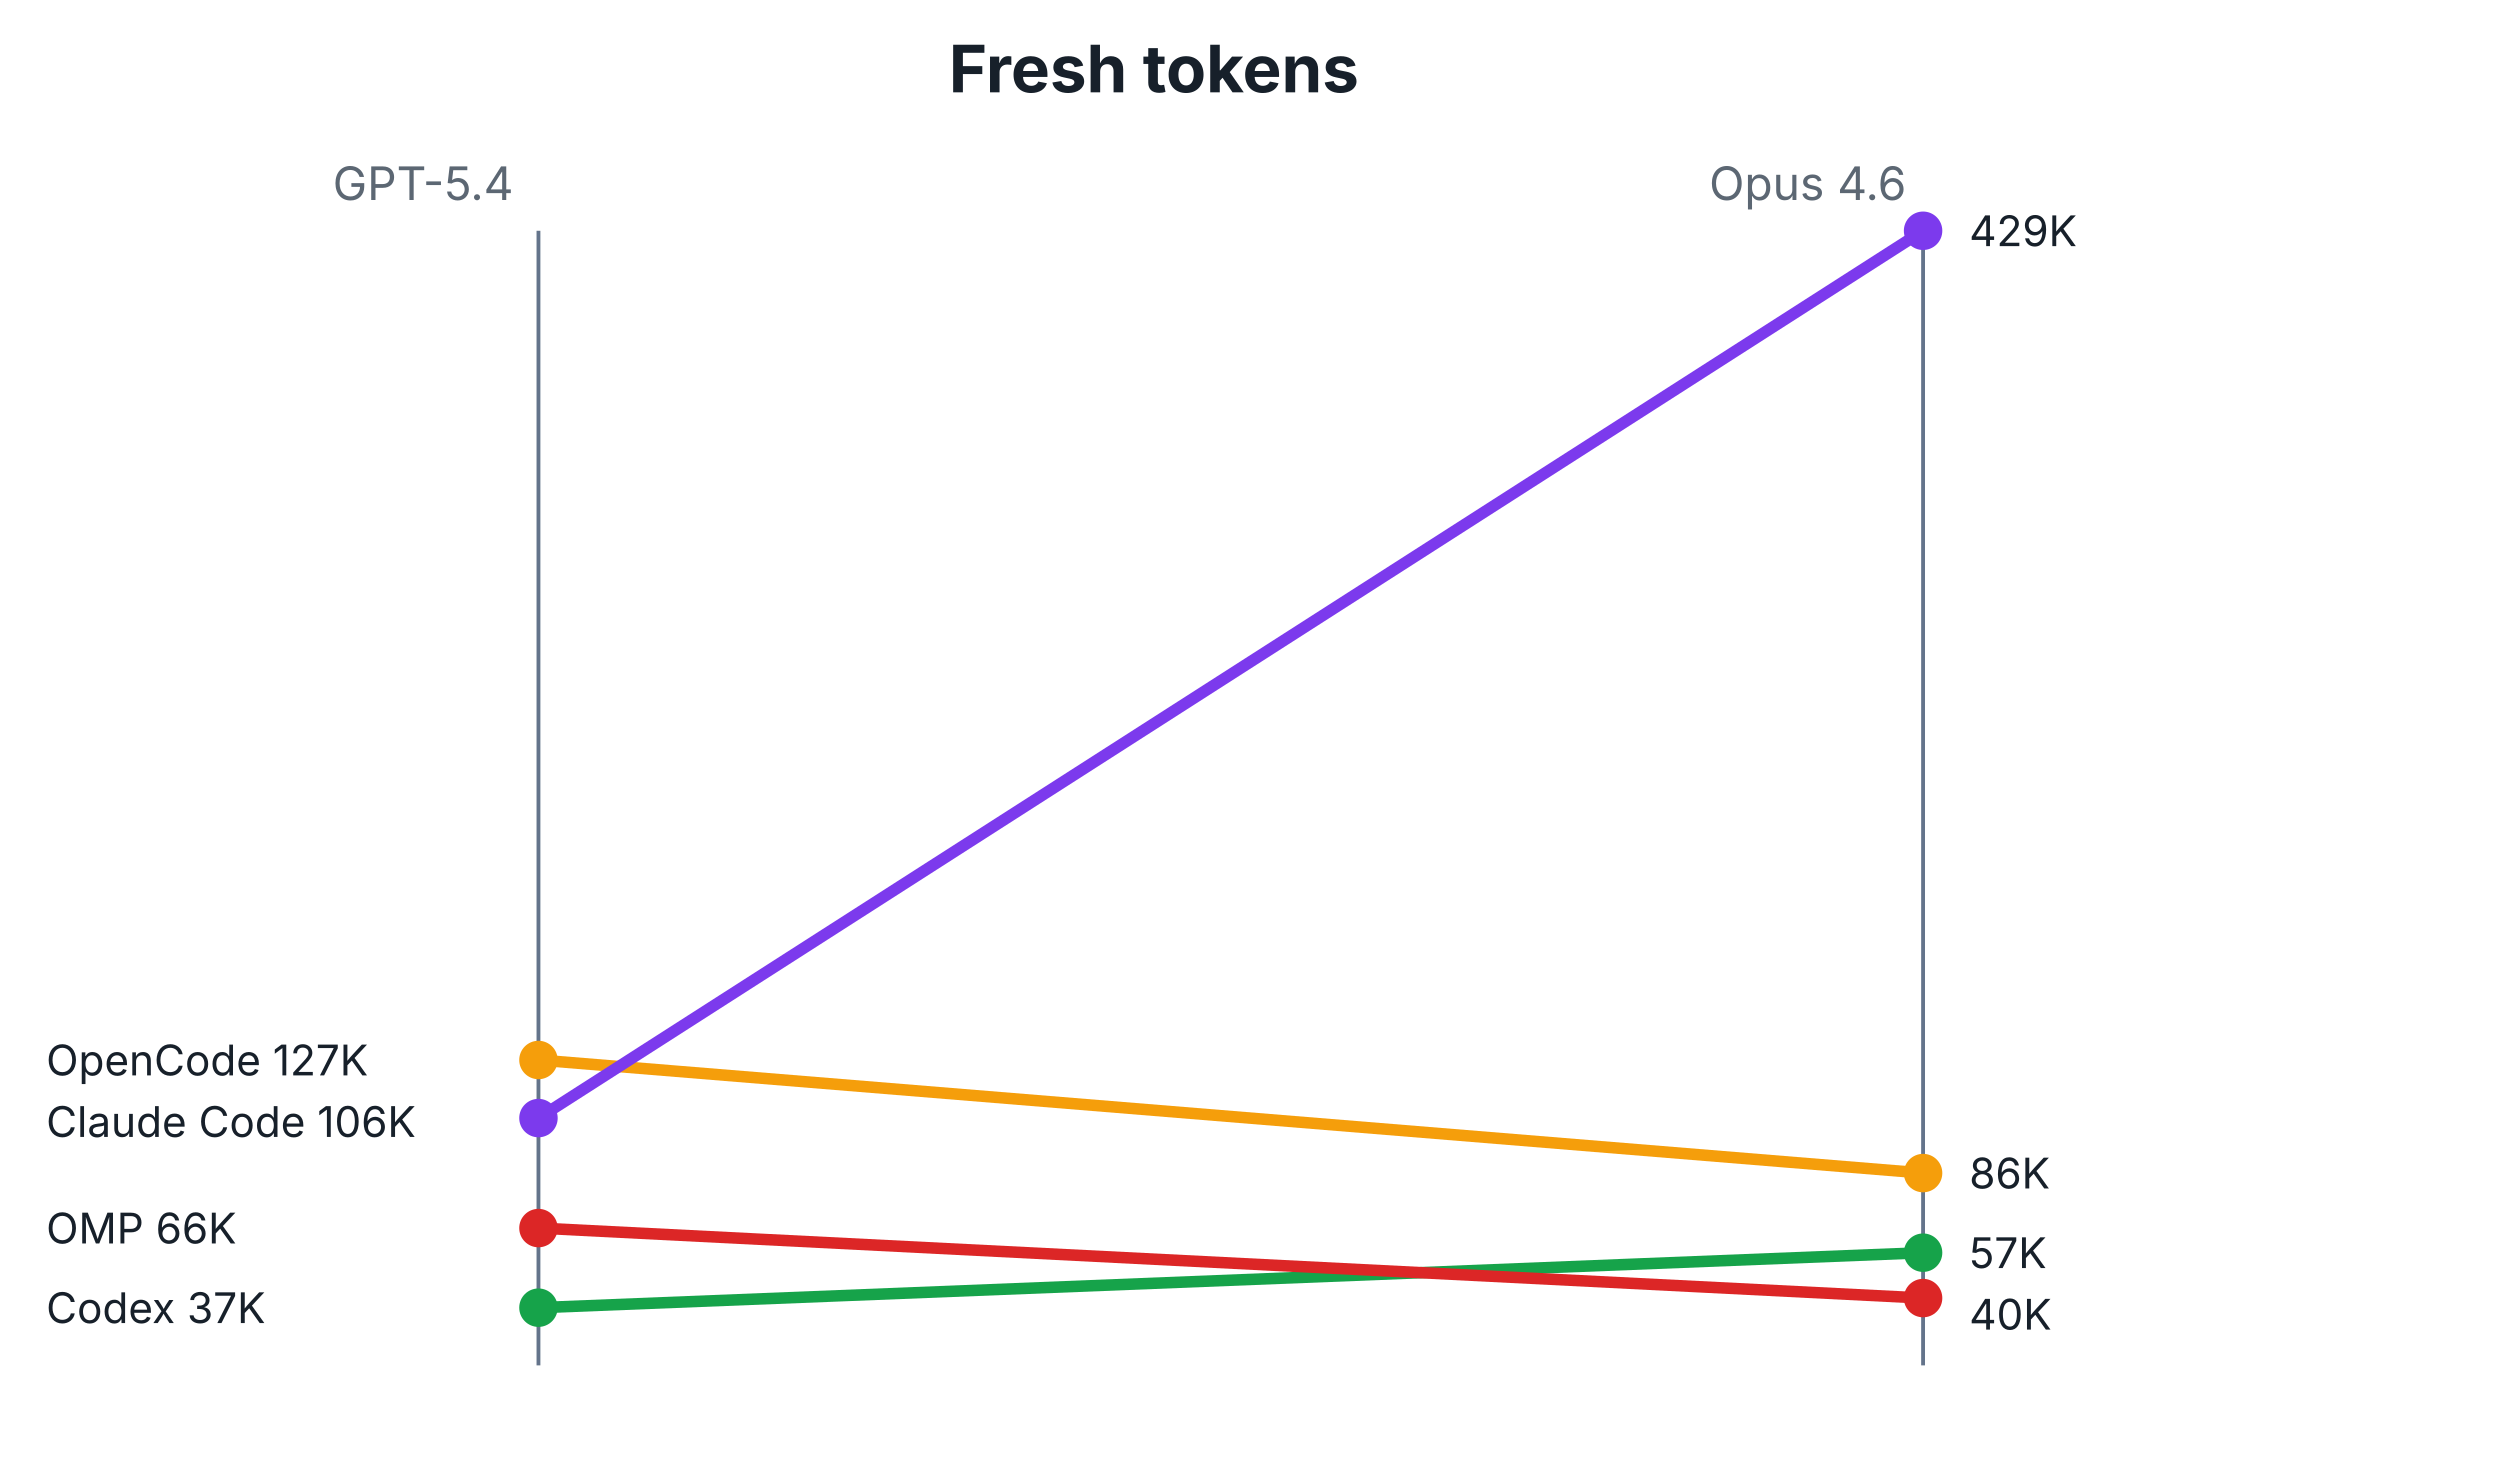
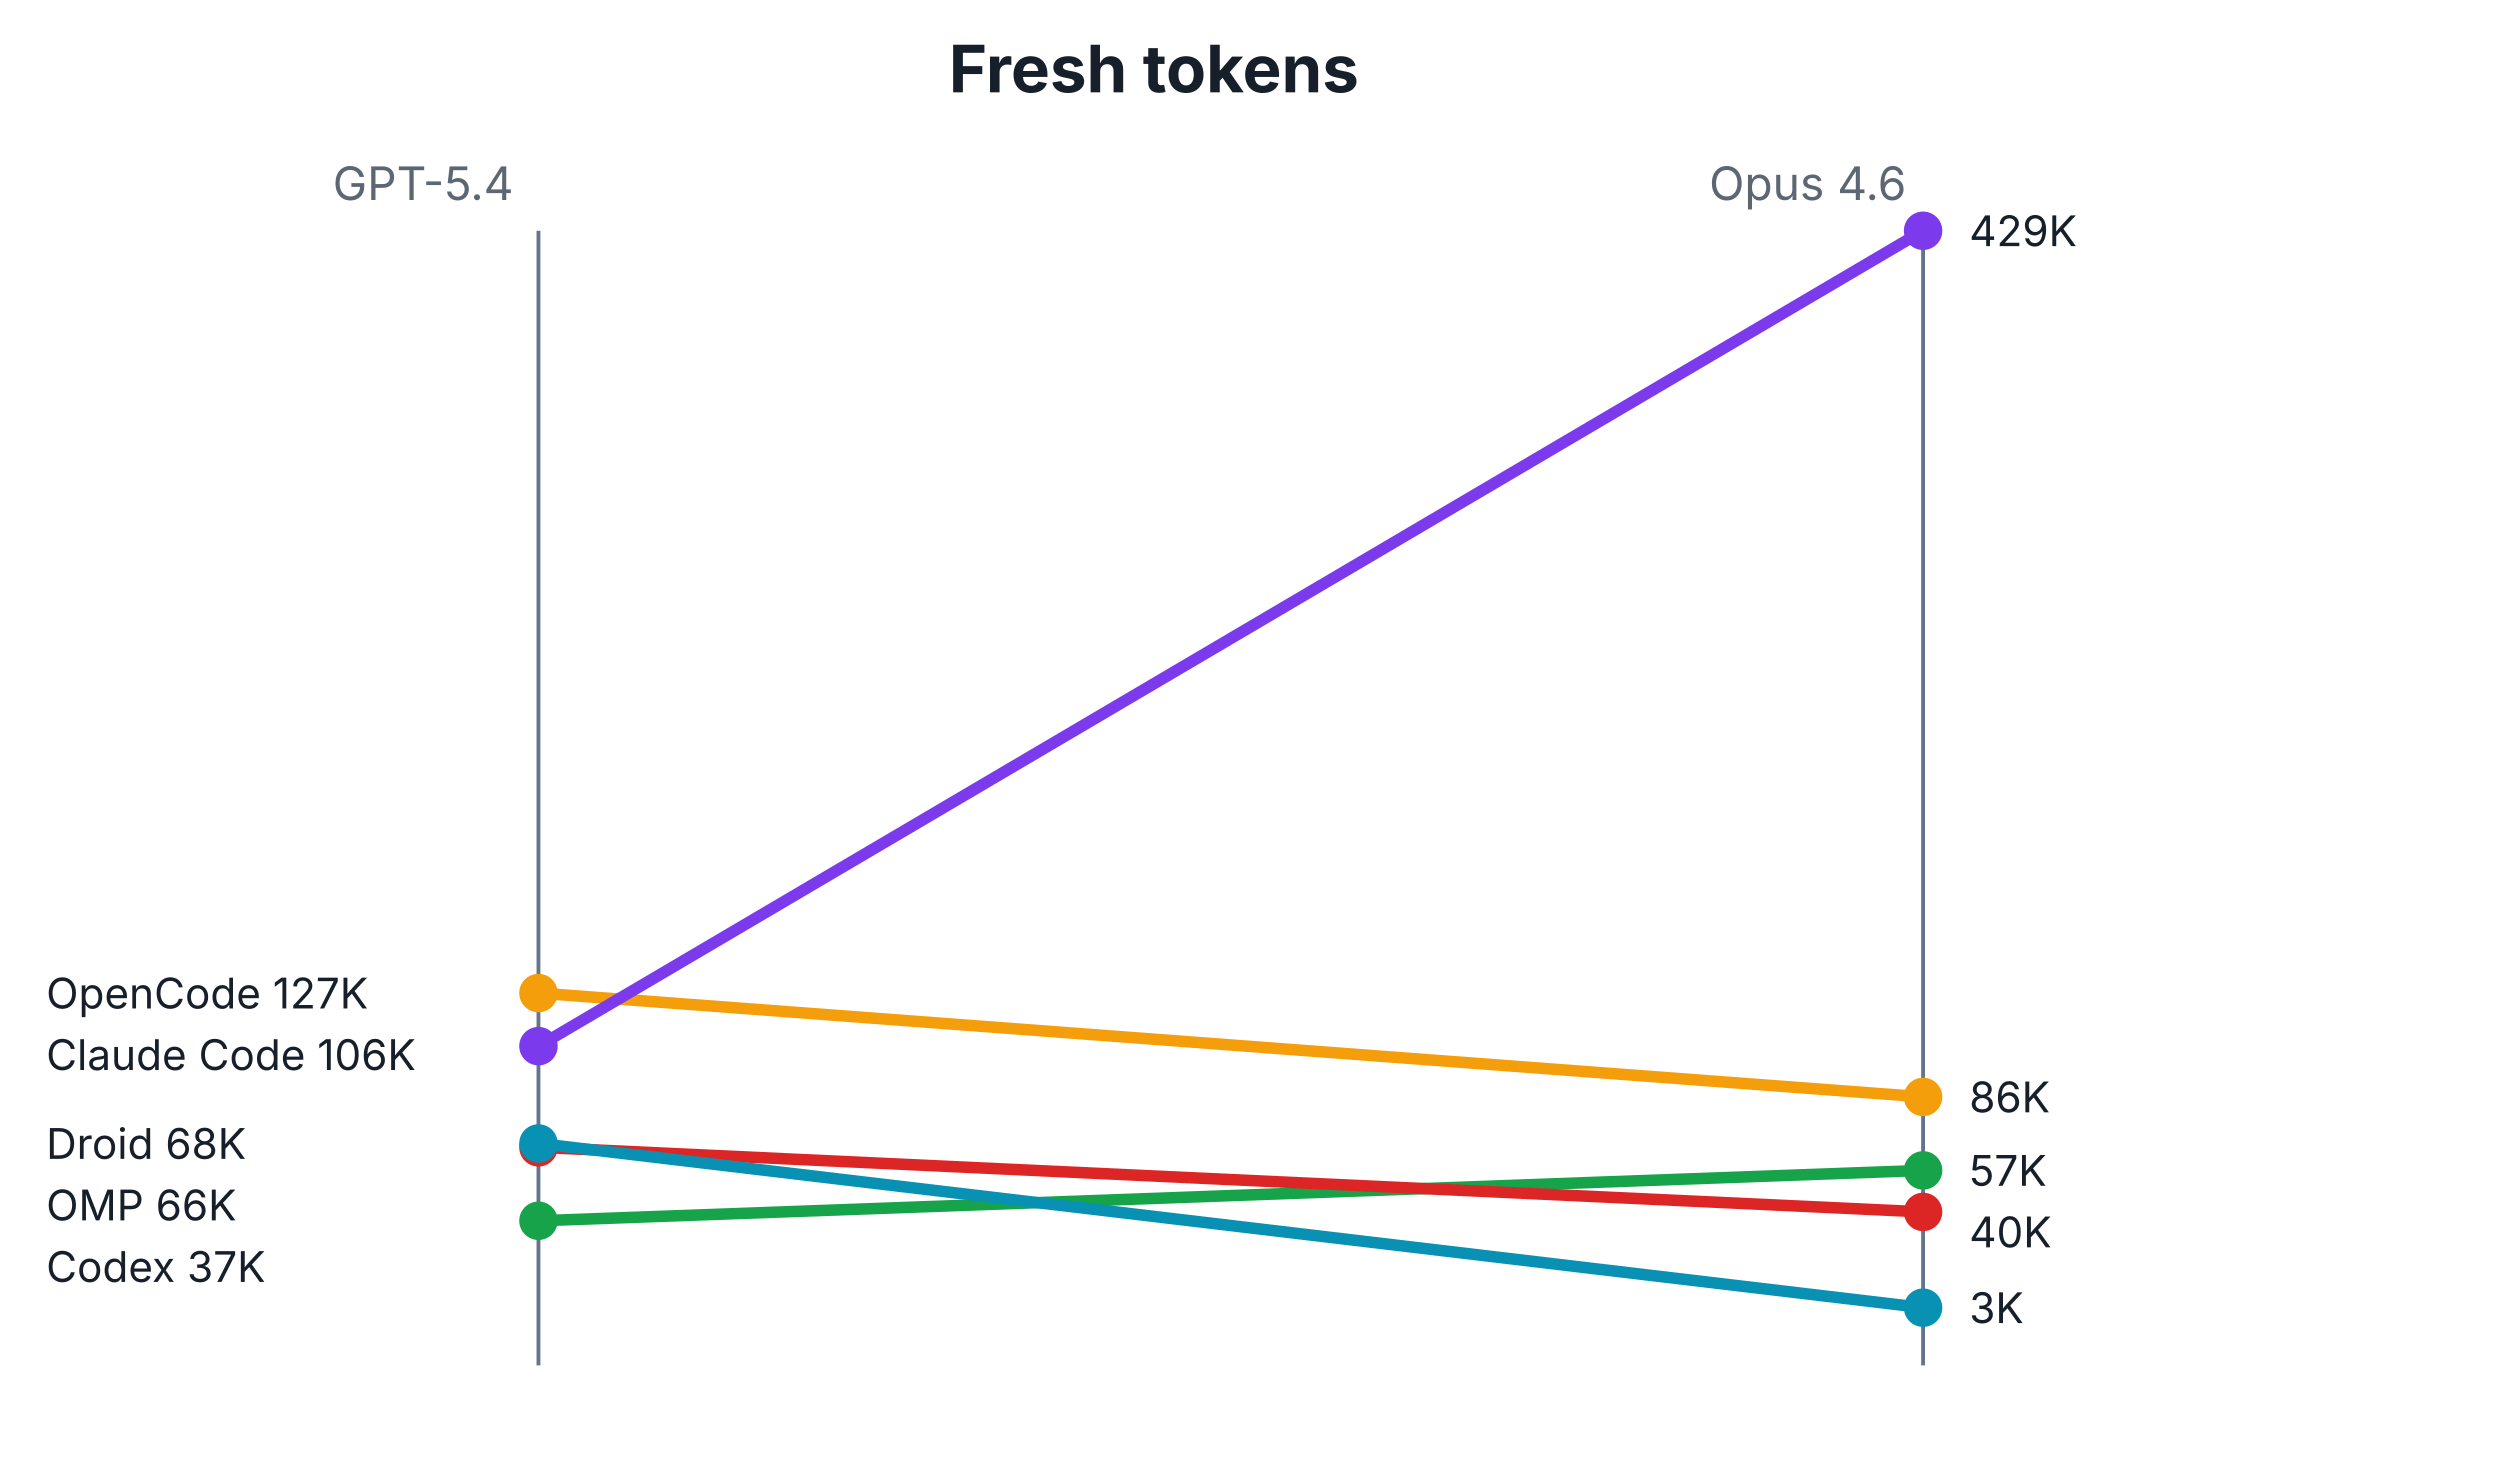
<svg xmlns="http://www.w3.org/2000/svg" viewBox="0 0 650 380" role="img" aria-label="Fresh tokens">
  <style>
.axis { stroke: #64748b; stroke-width: 1; }
.gridline { stroke: #e2e8f0; stroke-width: 1; }
.svg-title { text-anchor: middle; font: 700 17px -apple-system, BlinkMacSystemFont, 'Segoe UI', sans-serif; fill: #17202a; }
.axis-label { text-anchor: middle; font: 12px -apple-system, BlinkMacSystemFont, 'Segoe UI', sans-serif; fill: #5c6773; }
.small-label { font: 11px -apple-system, BlinkMacSystemFont, 'Segoe UI', sans-serif; fill: #17202a; }
.tick { text-anchor: middle; font: 11px -apple-system, BlinkMacSystemFont, 'Segoe UI', sans-serif; fill: #5c6773; }
.right { text-anchor: end; }
.legend { font: 12px -apple-system, BlinkMacSystemFont, 'Segoe UI', sans-serif; fill: #5c6773; }
</style>
  <text x="300" y="24" class="svg-title">Fresh tokens</text>
  <text x="110" y="52" class="axis-label">GPT-5.4</text>
  <text x="470" y="52" class="axis-label">Opus 4.6</text>
  <line x1="140" y1="60" x2="140" y2="355" class="axis" />
  <line x1="500" y1="60" x2="500" y2="355" class="axis" />
-   <line x1="140" y1="340.0" x2="500" y2="325.7" stroke="#16a34a" stroke-width="3" />
-   <circle cx="140" cy="340.0" r="5" fill="#16a34a" />
-   <circle cx="500" cy="325.7" r="5" fill="#16a34a" />
-   <text x="12" y="344.0" class="small-label">Codex 37K</text>
-   <text x="512" y="329.7" class="small-label">57K</text>
-   <line x1="140" y1="319.3" x2="500" y2="337.5" stroke="#dc2626" stroke-width="3" />
-   <circle cx="140" cy="319.3" r="5" fill="#dc2626" />
-   <circle cx="500" cy="337.5" r="5" fill="#dc2626" />
-   <text x="12" y="323.3" class="small-label">OMP 66K</text>
-   <text x="512" y="345.7" class="small-label">40K</text>
-   <line x1="140" y1="275.6" x2="500" y2="305.0" stroke="#f59e0b" stroke-width="3" />
-   <circle cx="140" cy="275.6" r="5" fill="#f59e0b" />
-   <circle cx="500" cy="305.0" r="5" fill="#f59e0b" />
-   <text x="12" y="279.6" class="small-label">OpenCode 127K</text>
-   <text x="512" y="309.0" class="small-label">86K</text>
-   <line x1="140" y1="290.7" x2="500" y2="60.0" stroke="#7c3aed" stroke-width="3" />
-   <circle cx="140" cy="290.7" r="5" fill="#7c3aed" />
+   <line x1="140" y1="317.4" x2="500" y2="304.3" stroke="#16a34a" stroke-width="3" />
+   <circle cx="140" cy="317.4" r="5" fill="#16a34a" />
+   <circle cx="500" cy="304.3" r="5" fill="#16a34a" />
+   <text x="12" y="333.3" class="small-label">Codex 37K</text>
+   <text x="512" y="308.3" class="small-label">57K</text>
+   <line x1="140" y1="298.3" x2="500" y2="315.1" stroke="#dc2626" stroke-width="3" />
+   <circle cx="140" cy="298.3" r="5" fill="#dc2626" />
+   <circle cx="500" cy="315.1" r="5" fill="#dc2626" />
+   <text x="12" y="317.3" class="small-label">OMP 66K</text>
+   <text x="512" y="324.3" class="small-label">40K</text>
+   <line x1="140" y1="258.2" x2="500" y2="285.2" stroke="#f59e0b" stroke-width="3" />
+   <circle cx="140" cy="258.2" r="5" fill="#f59e0b" />
+   <circle cx="500" cy="285.2" r="5" fill="#f59e0b" />
+   <text x="12" y="262.2" class="small-label">OpenCode 127K</text>
+   <text x="512" y="289.2" class="small-label">86K</text>
+   <line x1="140" y1="272.0" x2="500" y2="60.0" stroke="#7c3aed" stroke-width="3" />
+   <circle cx="140" cy="272.0" r="5" fill="#7c3aed" />
  <circle cx="500" cy="60.0" r="5" fill="#7c3aed" />
-   <text x="12" y="295.6" class="small-label">Claude Code 106K</text>
+   <text x="12" y="278.2" class="small-label">Claude Code 106K</text>
  <text x="512" y="64.0" class="small-label">429K</text>
+   <line x1="140" y1="297.3" x2="500" y2="340.0" stroke="#0891b2" stroke-width="3" />
+   <circle cx="140" cy="297.3" r="5" fill="#0891b2" />
+   <circle cx="500" cy="340.0" r="5" fill="#0891b2" />
+   <text x="12" y="301.3" class="small-label">Droid 68K</text>
+   <text x="512" y="344.0" class="small-label">3K</text>
</svg>
